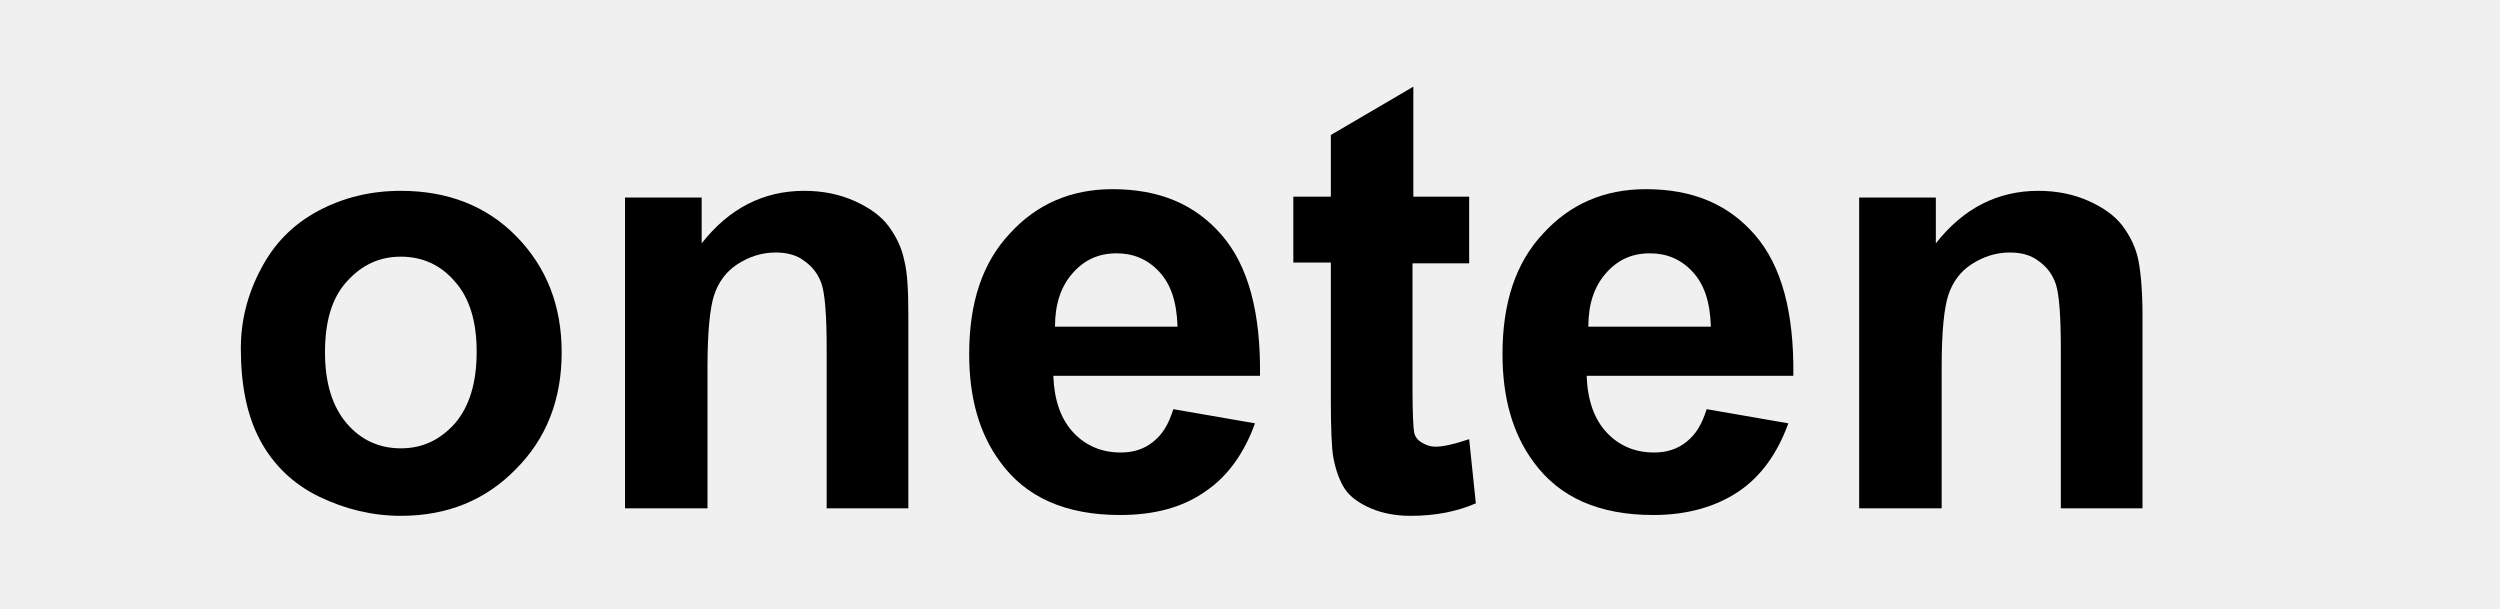
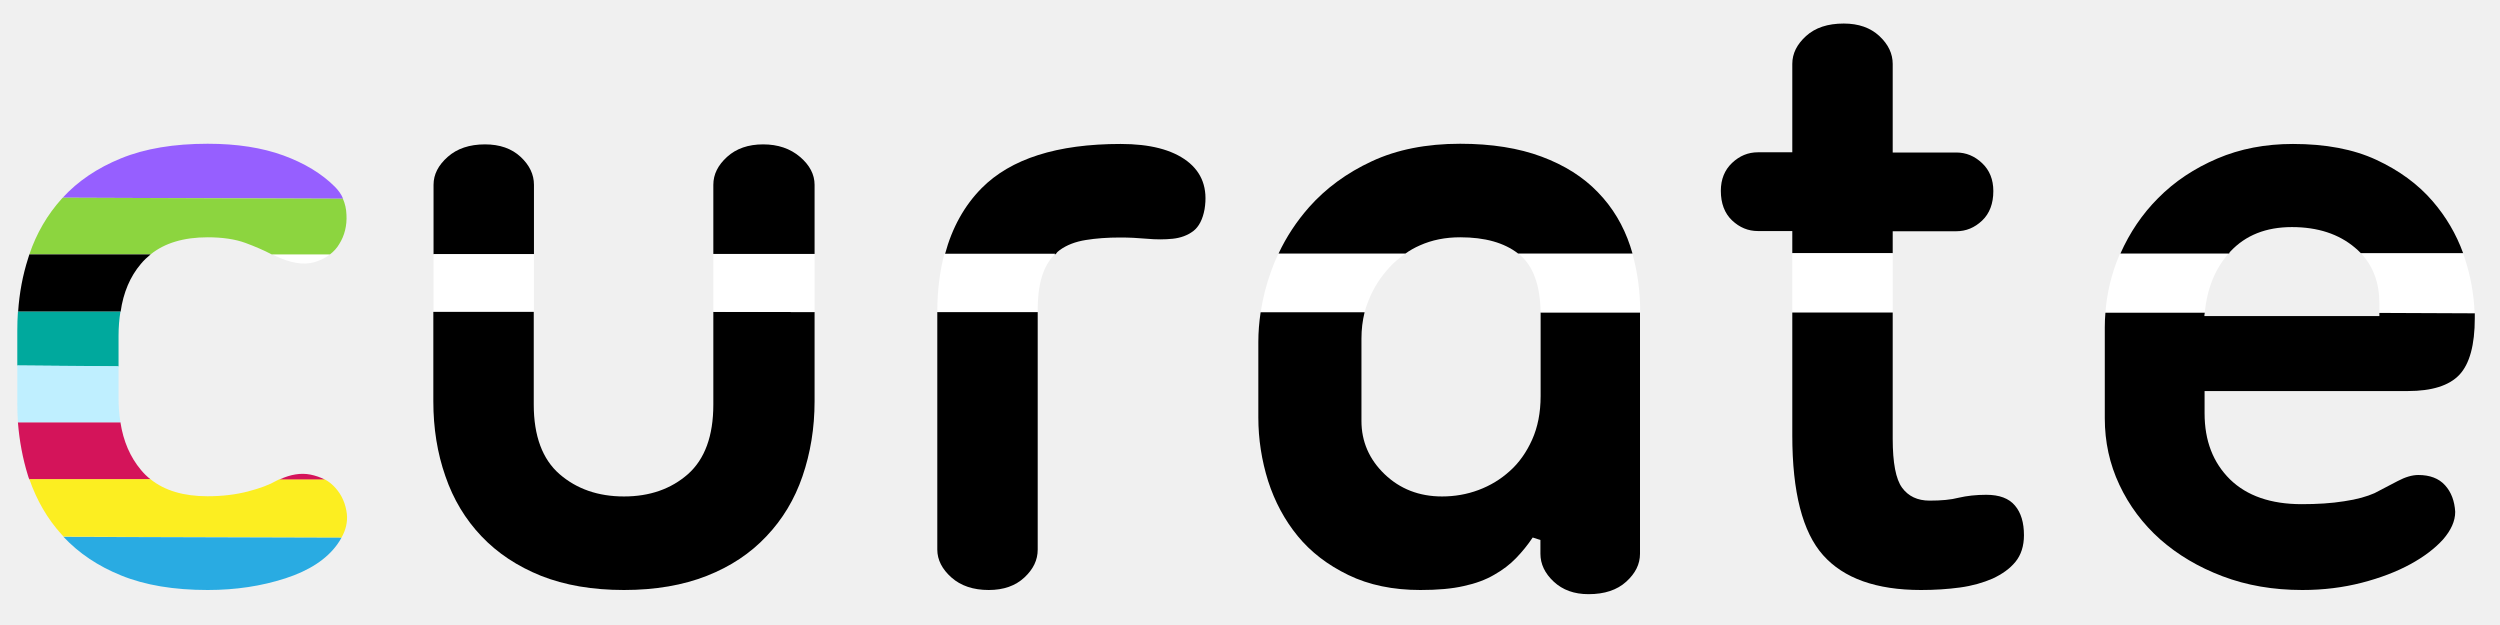
- <svg xmlns="http://www.w3.org/2000/svg" version="1.1" id="Layer_1" x="0px" y="0px" viewBox="0 0 300 73" style="enable-background:new 0 0 300 73;" xml:space="preserve">
-   <g>
-     <path d="M28.9,41.8c0-3.3,0.8-6.5,2.4-9.5c1.6-3.1,3.9-5.4,6.9-7c3-1.6,6.3-2.4,9.9-2.4c5.6,0,10.3,1.8,13.9,5.5   c3.6,3.7,5.4,8.3,5.4,13.9c0,5.6-1.8,10.3-5.5,14c-3.6,3.7-8.2,5.6-13.8,5.6c-3.4,0-6.7-0.8-9.8-2.3c-3.1-1.5-5.5-3.8-7.1-6.8   S28.9,46.1,28.9,41.8z M39,42.3c0,3.7,0.9,6.5,2.6,8.5s3.9,3,6.5,3c2.6,0,4.7-1,6.5-3c1.7-2,2.6-4.8,2.6-8.6c0-3.7-0.9-6.5-2.6-8.4   c-1.7-2-3.9-3-6.5-3c-2.6,0-4.7,1-6.5,3S39,38.6,39,42.3z" />
-     <path d="M109.1,61h-9.9V41.9c0-4-0.2-6.6-0.6-7.8c-0.4-1.2-1.1-2.1-2.1-2.8c-0.9-0.7-2.1-1-3.4-1c-1.7,0-3.2,0.5-4.6,1.4   c-1.4,0.9-2.3,2.2-2.8,3.7c-0.5,1.5-0.8,4.4-0.8,8.6V61h-9.9V23.7h9.2v5.5c3.3-4.2,7.4-6.3,12.3-6.3c2.2,0,4.2,0.4,6,1.2   c1.8,0.8,3.2,1.8,4.1,3c0.9,1.2,1.6,2.6,1.9,4.1c0.4,1.5,0.5,3.8,0.5,6.6V61z" />
-     <path d="M140.8,49.1l9.8,1.7c-1.3,3.6-3.3,6.4-6,8.2c-2.7,1.9-6.1,2.8-10.2,2.8c-6.5,0-11.3-2.1-14.4-6.4   c-2.5-3.4-3.7-7.7-3.7-12.9c0-6.2,1.6-11,4.9-14.5c3.2-3.5,7.3-5.3,12.3-5.3c5.6,0,9.9,1.8,13.1,5.5c3.2,3.7,4.7,9.3,4.6,16.9   h-24.8c0.1,2.9,0.9,5.2,2.4,6.8c1.5,1.6,3.4,2.4,5.7,2.4c1.5,0,2.8-0.4,3.9-1.3S140.2,51,140.8,49.1z M141.3,39.1   c-0.1-2.9-0.8-5-2.2-6.5c-1.4-1.5-3.1-2.2-5.1-2.2c-2.2,0-3.9,0.8-5.3,2.4c-1.4,1.6-2.1,3.7-2.1,6.4H141.3z" />
-     <path d="M176.3,23.7v7.9h-6.8v15c0,3,0.1,4.8,0.2,5.3s0.4,0.9,0.9,1.2s1,0.5,1.7,0.5c0.9,0,2.2-0.3,4-0.9l0.8,7.7   c-2.3,1-4.9,1.5-7.8,1.5c-1.8,0-3.4-0.3-4.8-0.9s-2.5-1.4-3.1-2.3s-1.1-2.2-1.4-3.8c-0.2-1.1-0.3-3.5-0.3-7V31.5h-4.5v-7.9h4.5   v-7.4l9.9-5.8v13.2H176.3z" />
-     <path d="M204.8,49.1l9.8,1.7c-1.3,3.6-3.3,6.4-6,8.2s-6.1,2.8-10.2,2.8c-6.5,0-11.3-2.1-14.4-6.4c-2.5-3.4-3.7-7.7-3.7-12.9   c0-6.2,1.6-11,4.9-14.5c3.2-3.5,7.3-5.3,12.3-5.3c5.6,0,9.9,1.8,13.1,5.5c3.2,3.7,4.7,9.3,4.6,16.9h-24.8c0.1,2.9,0.9,5.2,2.4,6.8   s3.4,2.4,5.7,2.4c1.5,0,2.8-0.4,3.9-1.3S204.2,51,204.8,49.1z M205.3,39.1c-0.1-2.9-0.8-5-2.2-6.5c-1.4-1.5-3.1-2.2-5.1-2.2   c-2.2,0-3.9,0.8-5.3,2.4c-1.4,1.6-2.1,3.7-2.1,6.4H205.3z" />
-     <path d="M257.2,61h-9.9V41.9c0-4-0.2-6.6-0.6-7.8c-0.4-1.2-1.1-2.1-2.1-2.8c-0.9-0.7-2.1-1-3.4-1c-1.7,0-3.2,0.5-4.6,1.4   c-1.4,0.9-2.3,2.2-2.8,3.7s-0.8,4.4-0.8,8.6V61h-9.9V23.7h9.2v5.5c3.3-4.2,7.4-6.3,12.3-6.3c2.2,0,4.2,0.4,6,1.2   c1.8,0.8,3.2,1.8,4.1,3c0.9,1.2,1.6,2.6,1.9,4.1s0.5,3.8,0.5,6.6V61z" />
-   </g>
+ <svg xmlns="http://www.w3.org/2000/svg" version="1.1" id="Layer_1" x="0px" y="0px" viewBox="0 0 1200 300" style="enable-background:new 0 0 1200 300;" xml:space="preserve">
+   <style type="text/css">
+ 	.st0{fill:#965FFF;}
+ 	.st1{fill:#FFFFFF;}
+ 	.st2{fill:#8CD53F;}
+ 	.st3{fill:#00A99D;}
+ 	.st4{fill:#D4145A;}
+ 	.st5{fill:#FCEE21;}
+ 	.st6{fill:#29ABE2;}
+ 	.st7{fill:#BFEFFF;}
+ </style>
+   <path class="st0" d="M160.7,89.6c-6.3-6.3-14.6-11.3-24.7-15c-10.2-3.7-22.2-5.6-36.3-5.6c-16.2,0-30.1,2.3-41.6,7  c-11.3,4.6-20.7,10.9-28,18.9l134.6,0.5C163.8,93.2,162.4,91.3,160.7,89.6z" />
+   <path class="st1" d="M131.5,122.5c7.7,3.8,14.2,4.9,19.6,3.3c2.9-0.9,5.4-2.2,7.5-3.8l-28,0C130.8,122.2,131.1,122.4,131.5,122.5z" />
+   <path class="st2" d="M99.7,113.9c7.1,0,13.2,0.9,18.1,2.7c4.6,1.7,8.8,3.5,12.6,5.5l28,0c1.8-1.4,3.3-3,4.4-4.9  c2.6-4.1,3.8-8.9,3.5-14.2c-0.1-2.8-0.7-5.3-1.7-7.6L30.1,94.9c-0.1,0.1-0.3,0.3-0.4,0.4c-7,7.8-12.2,16.7-15.6,26.8l58.2,0  C79.1,116.6,88.3,113.9,99.7,113.9z" />
+   <path d="M67.6,126.7c1.4-1.7,3-3.2,4.7-4.6l-58.2,0c-0.2,0.6-0.4,1.2-0.6,1.9c-2.6,8.1-4.2,16.6-4.8,25.6l49.2,0  C59.2,140.4,62.5,132.7,67.6,126.7z" />
+   <path class="st3" d="M56.9,161.3c0-4.1,0.3-8,0.9-11.7l-49.2,0c-0.2,3-0.3,6.1-0.3,9.2v16.7l48.6,0.4V161.3z" />
+   <path class="st4" d="M67.6,225.5c-5.1-6.1-8.4-13.7-9.8-22.8H8.6c0.7,8.9,2.3,17.4,4.8,25.5c0.2,0.7,0.4,1.3,0.7,1.9h58.2  C70.6,228.8,69,227.2,67.6,225.5z" />
+   <path class="st5" d="M166.5,246.7c-0.6-4.8-2.3-8.9-5.4-12.4c-1.5-1.7-3.3-3.2-5.4-4.3h-21.5c-0.5,0.2-1,0.5-1.6,0.8  c-3.3,1.9-7.8,3.6-13.6,5.1c-5.8,1.5-12.2,2.3-19.4,2.3c-11.4,0-20.6-2.7-27.4-8.2H14.1c3.5,10.1,8.6,19,15.6,26.7  c0.3,0.3,0.6,0.6,0.8,0.9l133.4,0.5C166,254.4,166.9,250.5,166.5,246.7z" />
+   <path class="st6" d="M30.5,257.7c7.3,7.8,16.5,14,27.6,18.5c11.5,4.7,25.4,7,41.6,7c13.5,0,25.9-1.9,37.3-5.6  c11.4-3.7,19.7-9.1,24.9-16.3c0.8-1.1,1.4-2.1,2-3.2L30.5,257.7z" />
+   <path class="st4" d="M149,227.8c-4.6-0.9-9.5-0.1-14.7,2.3h21.5C153.7,229.1,151.5,228.3,149,227.8z" />
+   <path class="st7" d="M56.9,190.9v-15.1l-48.6-0.4v18c0,3.2,0.1,6.3,0.3,9.3h49.2C57.2,199,56.9,195.1,56.9,190.9z" />
+   <path d="M256.3,88.7c0-4.9-2.1-9.4-6.4-13.4c-4.3-4-10-6-17.1-6c-7.4,0-13.4,2-17.9,6c-4.5,4-6.8,8.4-6.8,13.4V122l48.2,0V88.7z" />
+   <polygon class="st1" points="256.3,122 208.1,122 208.1,149.7 256.3,149.7 " />
+   <path d="M342.4,149.7v44.5c0,15.1-4.1,26.2-12.2,33.4c-8.1,7.1-18.3,10.7-30.7,10.7c-12.4,0-22.7-3.6-30.9-10.7  c-8.2-7.1-12.4-18.3-12.4-33.4v-44.5l-48.2,0v42.9c0,12.9,1.9,24.9,5.8,36c3.8,11.1,9.6,20.7,17.3,28.8c7.7,8.1,17.2,14.4,28.6,19  c11.4,4.5,24.6,6.8,39.8,6.8c15.1,0,28.4-2.3,39.8-6.8c11.4-4.5,20.9-10.8,28.6-19c7.7-8.1,13.5-17.7,17.3-28.8  c3.8-11.1,5.8-23.1,5.8-36v-42.8L342.4,149.7z" />
+   <polygon class="st1" points="391,121.9 342.4,121.9 342.4,149.7 391,149.8 " />
+   <path d="M391,88.7c0-4.9-2.3-9.4-7-13.4c-4.7-4-10.6-6-17.7-6c-7.1,0-12.9,2-17.3,6c-4.4,4-6.6,8.4-6.6,13.4v33.2l48.6,0V88.7z" />
+   <path d="M508.6,120.1c3.4-2.5,7.6-4.1,12.6-4.9c4.9-0.8,10.4-1.2,16.5-1.2c4.1,0,8.4,0.2,12.8,0.6c4.4,0.4,8.5,0.4,12.4,0  c3.8-0.4,7.1-1.6,9.9-3.7c2.7-2.1,4.5-5.6,5.4-10.5c1.6-9.9-1.2-17.6-8.4-23.1c-7.3-5.5-17.9-8.2-31.9-8.2  c-30.5,0-52.7,7.1-66.7,21.2c-8.3,8.4-14.2,19-17.6,31.7l53.2,0C507.2,121.2,507.9,120.6,508.6,120.1z" />
+   <path d="M449.9,149.8c0,0.2,0,0.5,0,0.7v113.3c0,4.9,2.3,9.4,6.8,13.4c4.5,4,10.5,6,17.9,6c7.1,0,12.8-2,17.1-6  c4.3-4,6.4-8.4,6.4-13.4v-114L449.9,149.8z" />
+   <path class="st1" d="M498.1,148.9c0-7.4,0.9-13.5,2.7-18.1c1.4-3.7,3.3-6.6,5.7-9l-53.2,0c-2.2,8.4-3.4,17.7-3.4,28l48.2,0V148.9z" />
+   <path class="st1" d="M657,144c2.3-5.8,5.6-10.9,9.7-15.4c2.3-2.6,5-4.8,7.8-6.8l-60.9,0c-1.3,2.7-2.4,5.4-3.4,8.2  c-2.4,6.6-4.1,13.3-5.1,20l49.9,0C655.5,147.9,656.2,145.9,657,144z" />
+   <path d="M739.5,150c0,0.5,0,0.9,0,1.4v38.7c0,8-1.4,15-4.1,21c-2.7,6-6.3,11.1-10.7,15c-4.4,4-9.4,7-15,9.1  c-5.6,2.1-11.5,3.1-17.5,3.1c-11,0-20.2-3.6-27.6-10.7c-7.4-7.1-11.1-15.7-11.1-25.5v-39.6c0-4.4,0.5-8.5,1.5-12.6l-49.9,0  c-0.7,4.7-1.1,9.5-1.1,14.2v36.3c0,10.4,1.6,20.6,4.7,30.5c3.2,9.9,7.9,18.7,14.2,26.4c6.3,7.7,14.4,13.9,24.3,18.7  c9.9,4.8,21.4,7.2,34.6,7.2c8.2,0,15.2-0.6,20.8-1.9c5.6-1.2,10.5-3,14.6-5.4c4.1-2.3,7.6-5,10.5-8c2.9-3,5.6-6.3,8-9.9l3.7,1.2v6.6  c0,4.9,2.1,9.4,6.4,13.4c4.3,4,9.8,6,16.7,6c7.7,0,13.7-2,18.1-6c4.4-4,6.6-8.4,6.6-13.4V150.5c0-0.2,0-0.3,0-0.5L739.5,150z" />
+   <path class="st1" d="M783.5,121.6l-54.9,0c0.3,0.2,0.6,0.4,0.8,0.6c6.5,5.4,9.9,14.7,10.1,27.7l47.8,0  C787.3,139.9,786,130.4,783.5,121.6z" />
+   <path d="M681.5,117.8c5.8-2.6,12.2-3.9,19.4-3.9c11.9,0,21.1,2.6,27.8,7.8l54.9,0c-0.4-1.2-0.7-2.4-1.1-3.6  c-3.3-9.9-8.4-18.5-15.5-25.8c-7-7.3-16-13-27-17.1c-11-4.1-24-6.2-39.1-6.2c-16.2,0-30.4,2.8-42.4,8.4c-12.1,5.6-22.1,13-30.1,22  c-6,6.8-10.9,14.2-14.7,22.3l60.9,0C676.7,120.2,679,118.9,681.5,117.8z" />
+   <path d="M908.5,111H939c4.7,0,8.8-1.7,12.4-5.1c3.6-3.4,5.4-8.2,5.4-14.2c0-5.5-1.8-10-5.4-13.4c-3.6-3.4-7.7-5.1-12.4-5.1h-30.5  V30.7c0-4.9-2.1-9.4-6.4-13.4c-4.3-4-10-6-17.1-6c-7.7,0-13.7,2-18.1,6c-4.4,4-6.6,8.4-6.6,13.4v42.4h-16.5c-4.7,0-8.8,1.7-12.4,5.1  c-3.6,3.4-5.4,7.9-5.4,13.4c0,6,1.8,10.8,5.4,14.2c3.6,3.4,7.7,5.1,12.4,5.1h16.5v10.6l48.2,0V111z" />
+   <polygon class="st1" points="908.5,121.6 860.3,121.6 860.3,150.1 908.5,150.1 " />
+   <path d="M953.4,237.5c-4.9,0-9.3,0.5-13.2,1.4c-3.8,1-8.5,1.4-14,1.4c-5.8,0-10.2-2.1-13.2-6.2c-3-4.1-4.5-11.9-4.5-23.5v-60.6  l-48.2,0v59c0,27.2,4.9,46.4,14.8,57.5c9.9,11.1,25.5,16.7,47,16.7c6.6,0,12.8-0.4,18.7-1.2c5.9-0.8,11.1-2.3,15.7-4.3  c4.5-2.1,8.2-4.7,10.9-8c2.7-3.3,4.1-7.6,4.1-12.8c0-6-1.4-10.8-4.3-14.2C964.3,239.2,959.7,237.5,953.4,237.5z" />
+   <path class="st1" d="M1069.9,121.5l-52.2,0c-0.2,0.5-0.4,1-0.6,1.4c-3.6,8.6-5.8,17.7-6.5,27.2l47.7,0  C1059.4,138.4,1063.3,128.9,1069.9,121.5z" />
+   <path class="st1" d="M1182.9,123.4c-0.2-0.7-0.5-1.3-0.7-2l-49.1,0c6,6.3,9,14.3,9,24.2v4.6l45.7,0  C1187.5,141.4,1185.9,132.4,1182.9,123.4z" />
+   <path d="M1142.1,150.2v1.5h-84c0-0.5,0.1-1.1,0.2-1.6l-47.7,0c-0.2,2.3-0.3,4.6-0.3,7v43.7c0,11.3,2.3,21.9,7,31.9  c4.7,10,11.2,18.7,19.6,26.2c8.4,7.4,18.3,13.3,29.9,17.7s24.3,6.6,38.3,6.6c10.2,0,19.7-1.2,28.6-3.5c8.9-2.3,16.7-5.3,23.3-8.9  c6.6-3.6,11.8-7.6,15.7-11.9c3.8-4.4,5.8-8.8,5.8-13.2c-0.3-5.2-1.9-9.5-4.9-12.8c-3-3.3-7.3-4.9-12.8-4.9c-3,0-6.3,1-9.9,2.9  c-3.6,1.9-7.3,3.8-11.1,5.8c-3.6,1.6-8.4,3-14.6,3.9c-6.2,1-13,1.4-20.4,1.4c-14.8,0-26.3-4-34.4-11.9c-8.1-8-12.2-18.5-12.2-31.7  v-10.7h97.6c11.5,0,19.8-2.6,24.7-7.8c4.9-5.2,7.4-14.3,7.4-27.2c0-0.8,0-1.6,0-2.3L1142.1,150.2z" />
+   <path d="M1070.6,120.7c7.3-7.8,17.1-11.7,29.5-11.7c12.4,0,22.5,3.3,30.3,9.9c1,0.8,1.9,1.7,2.8,2.6l49.1,0  c-3.3-9.1-8.2-17.5-14.7-25c-7-8.1-16-14.7-27-19.8c-11-5.1-24.3-7.6-40-7.6c-13.2,0-25.3,2.3-36.3,7c-11,4.7-20.5,11-28.4,19  c-7.6,7.6-13.6,16.5-18.1,26.6l52.2,0C1070.1,121.2,1070.4,120.9,1070.6,120.7z" />
</svg>
